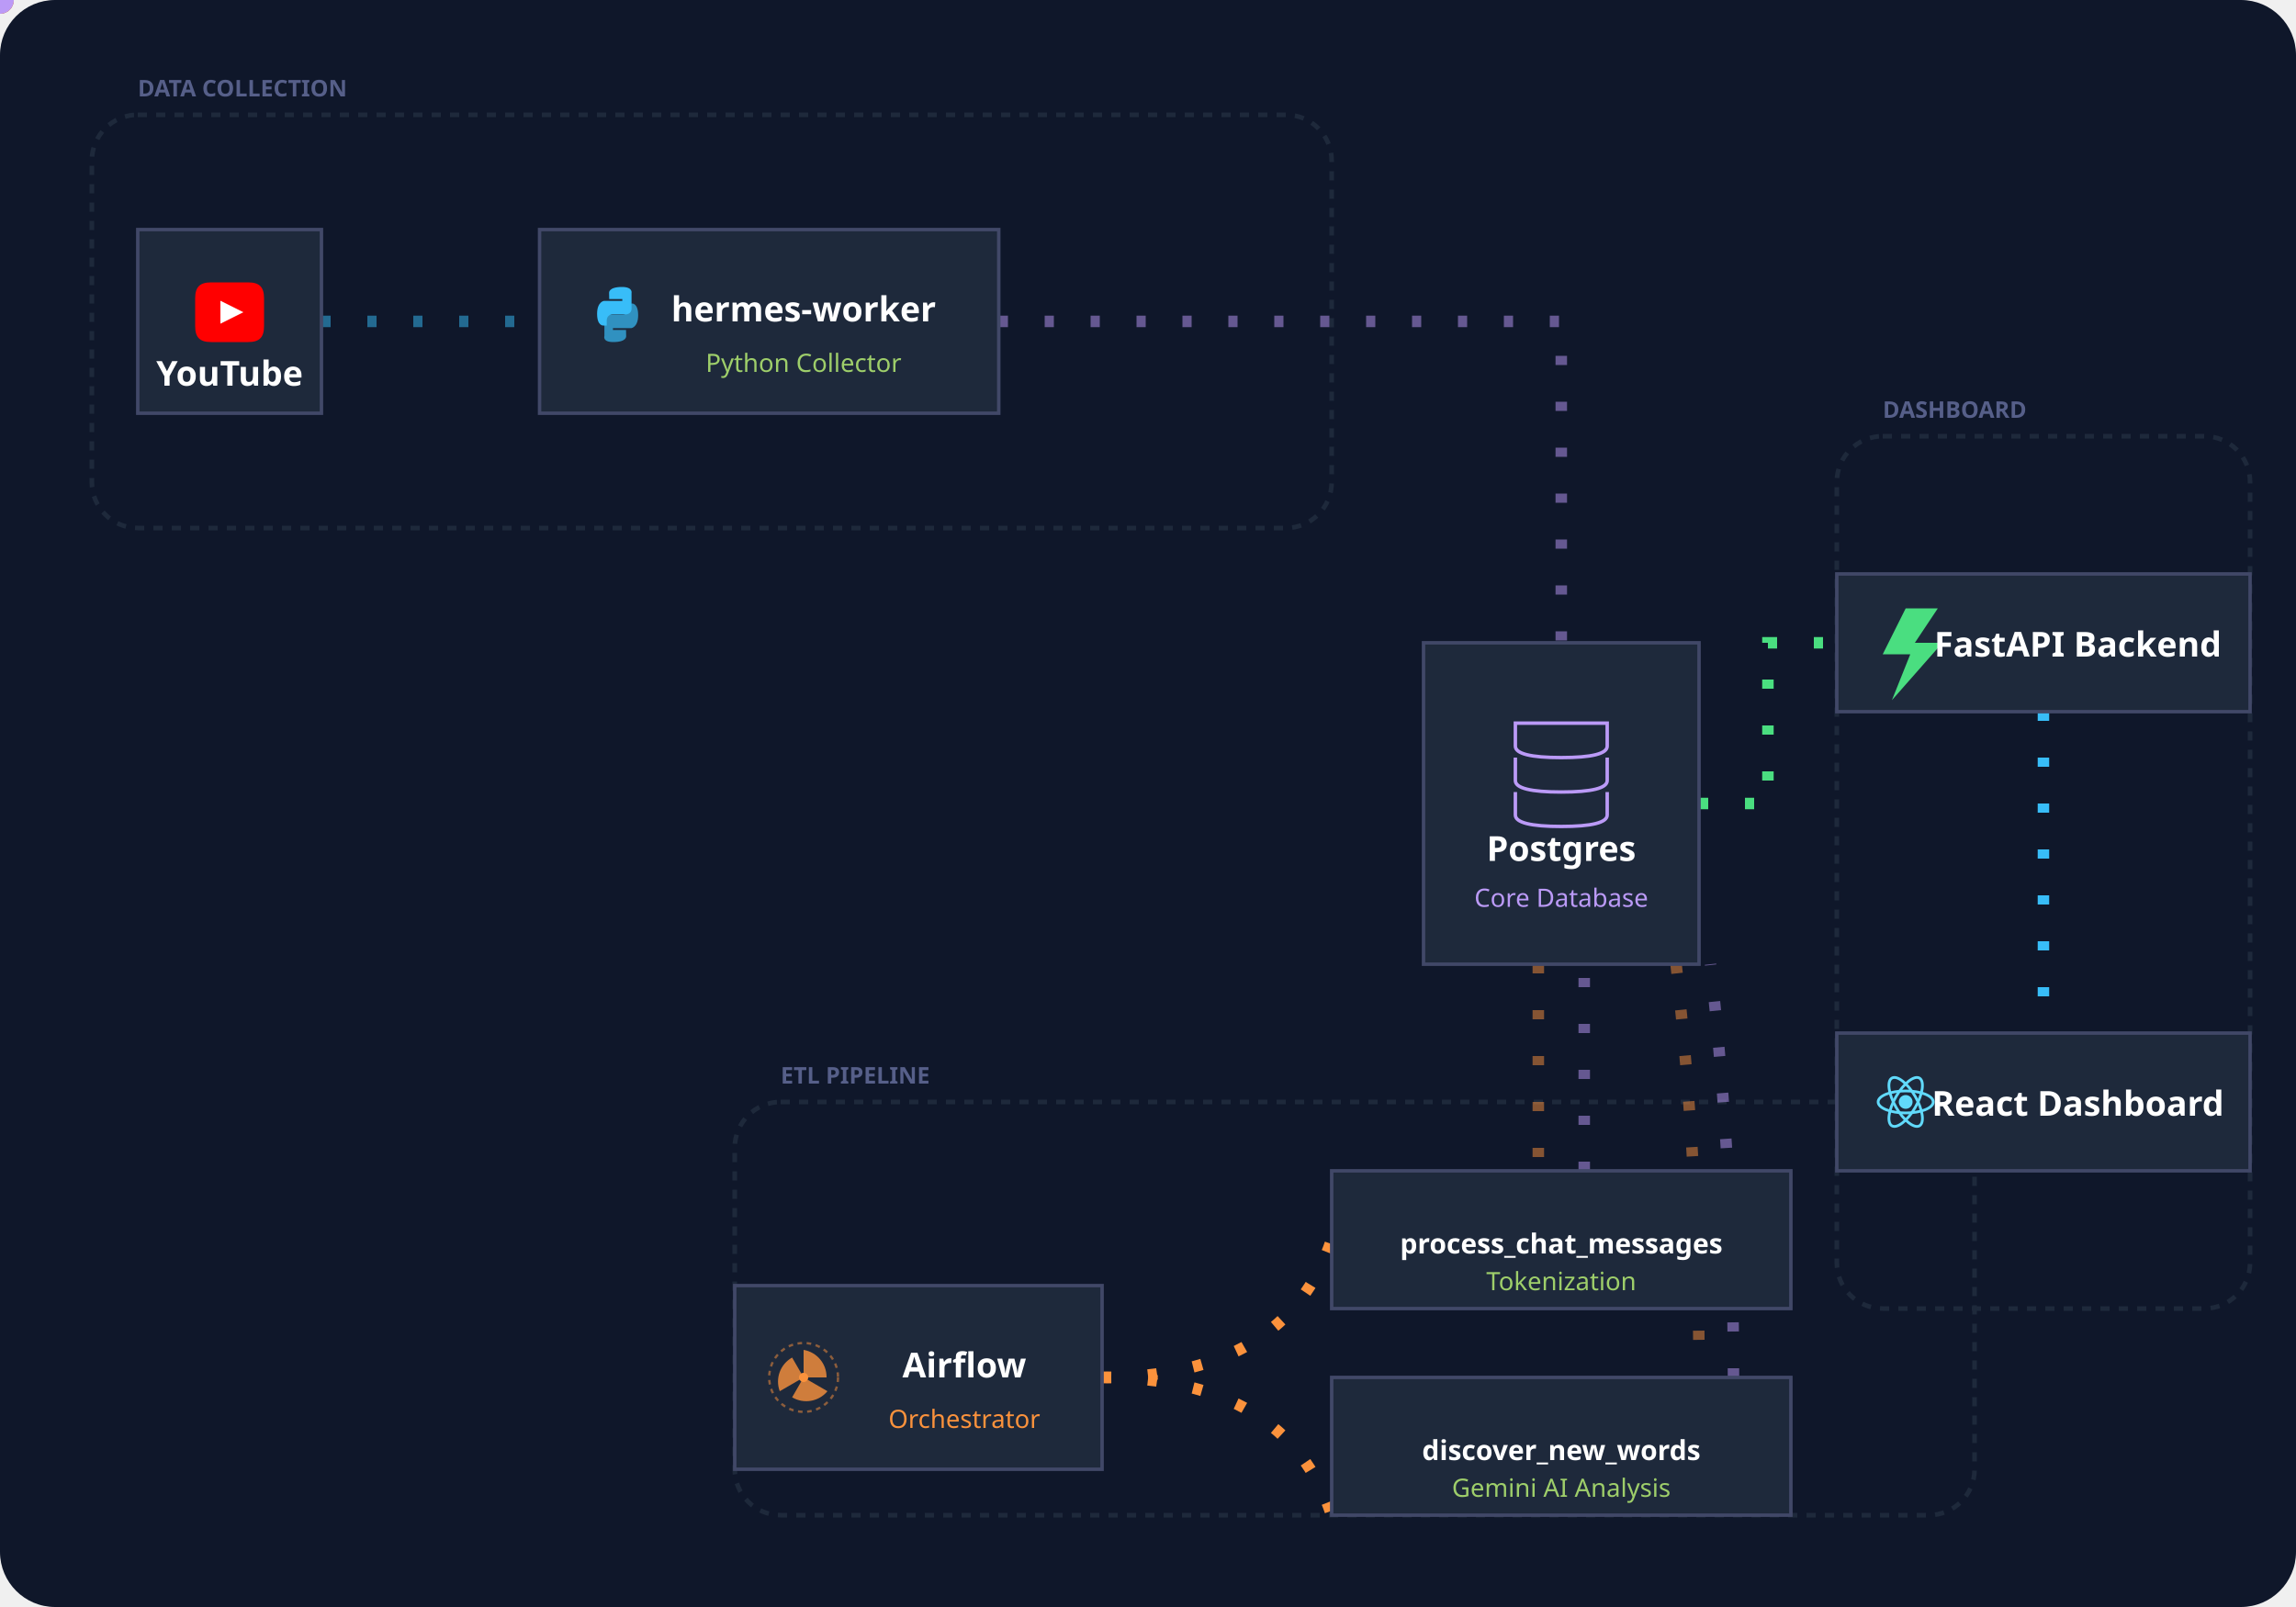
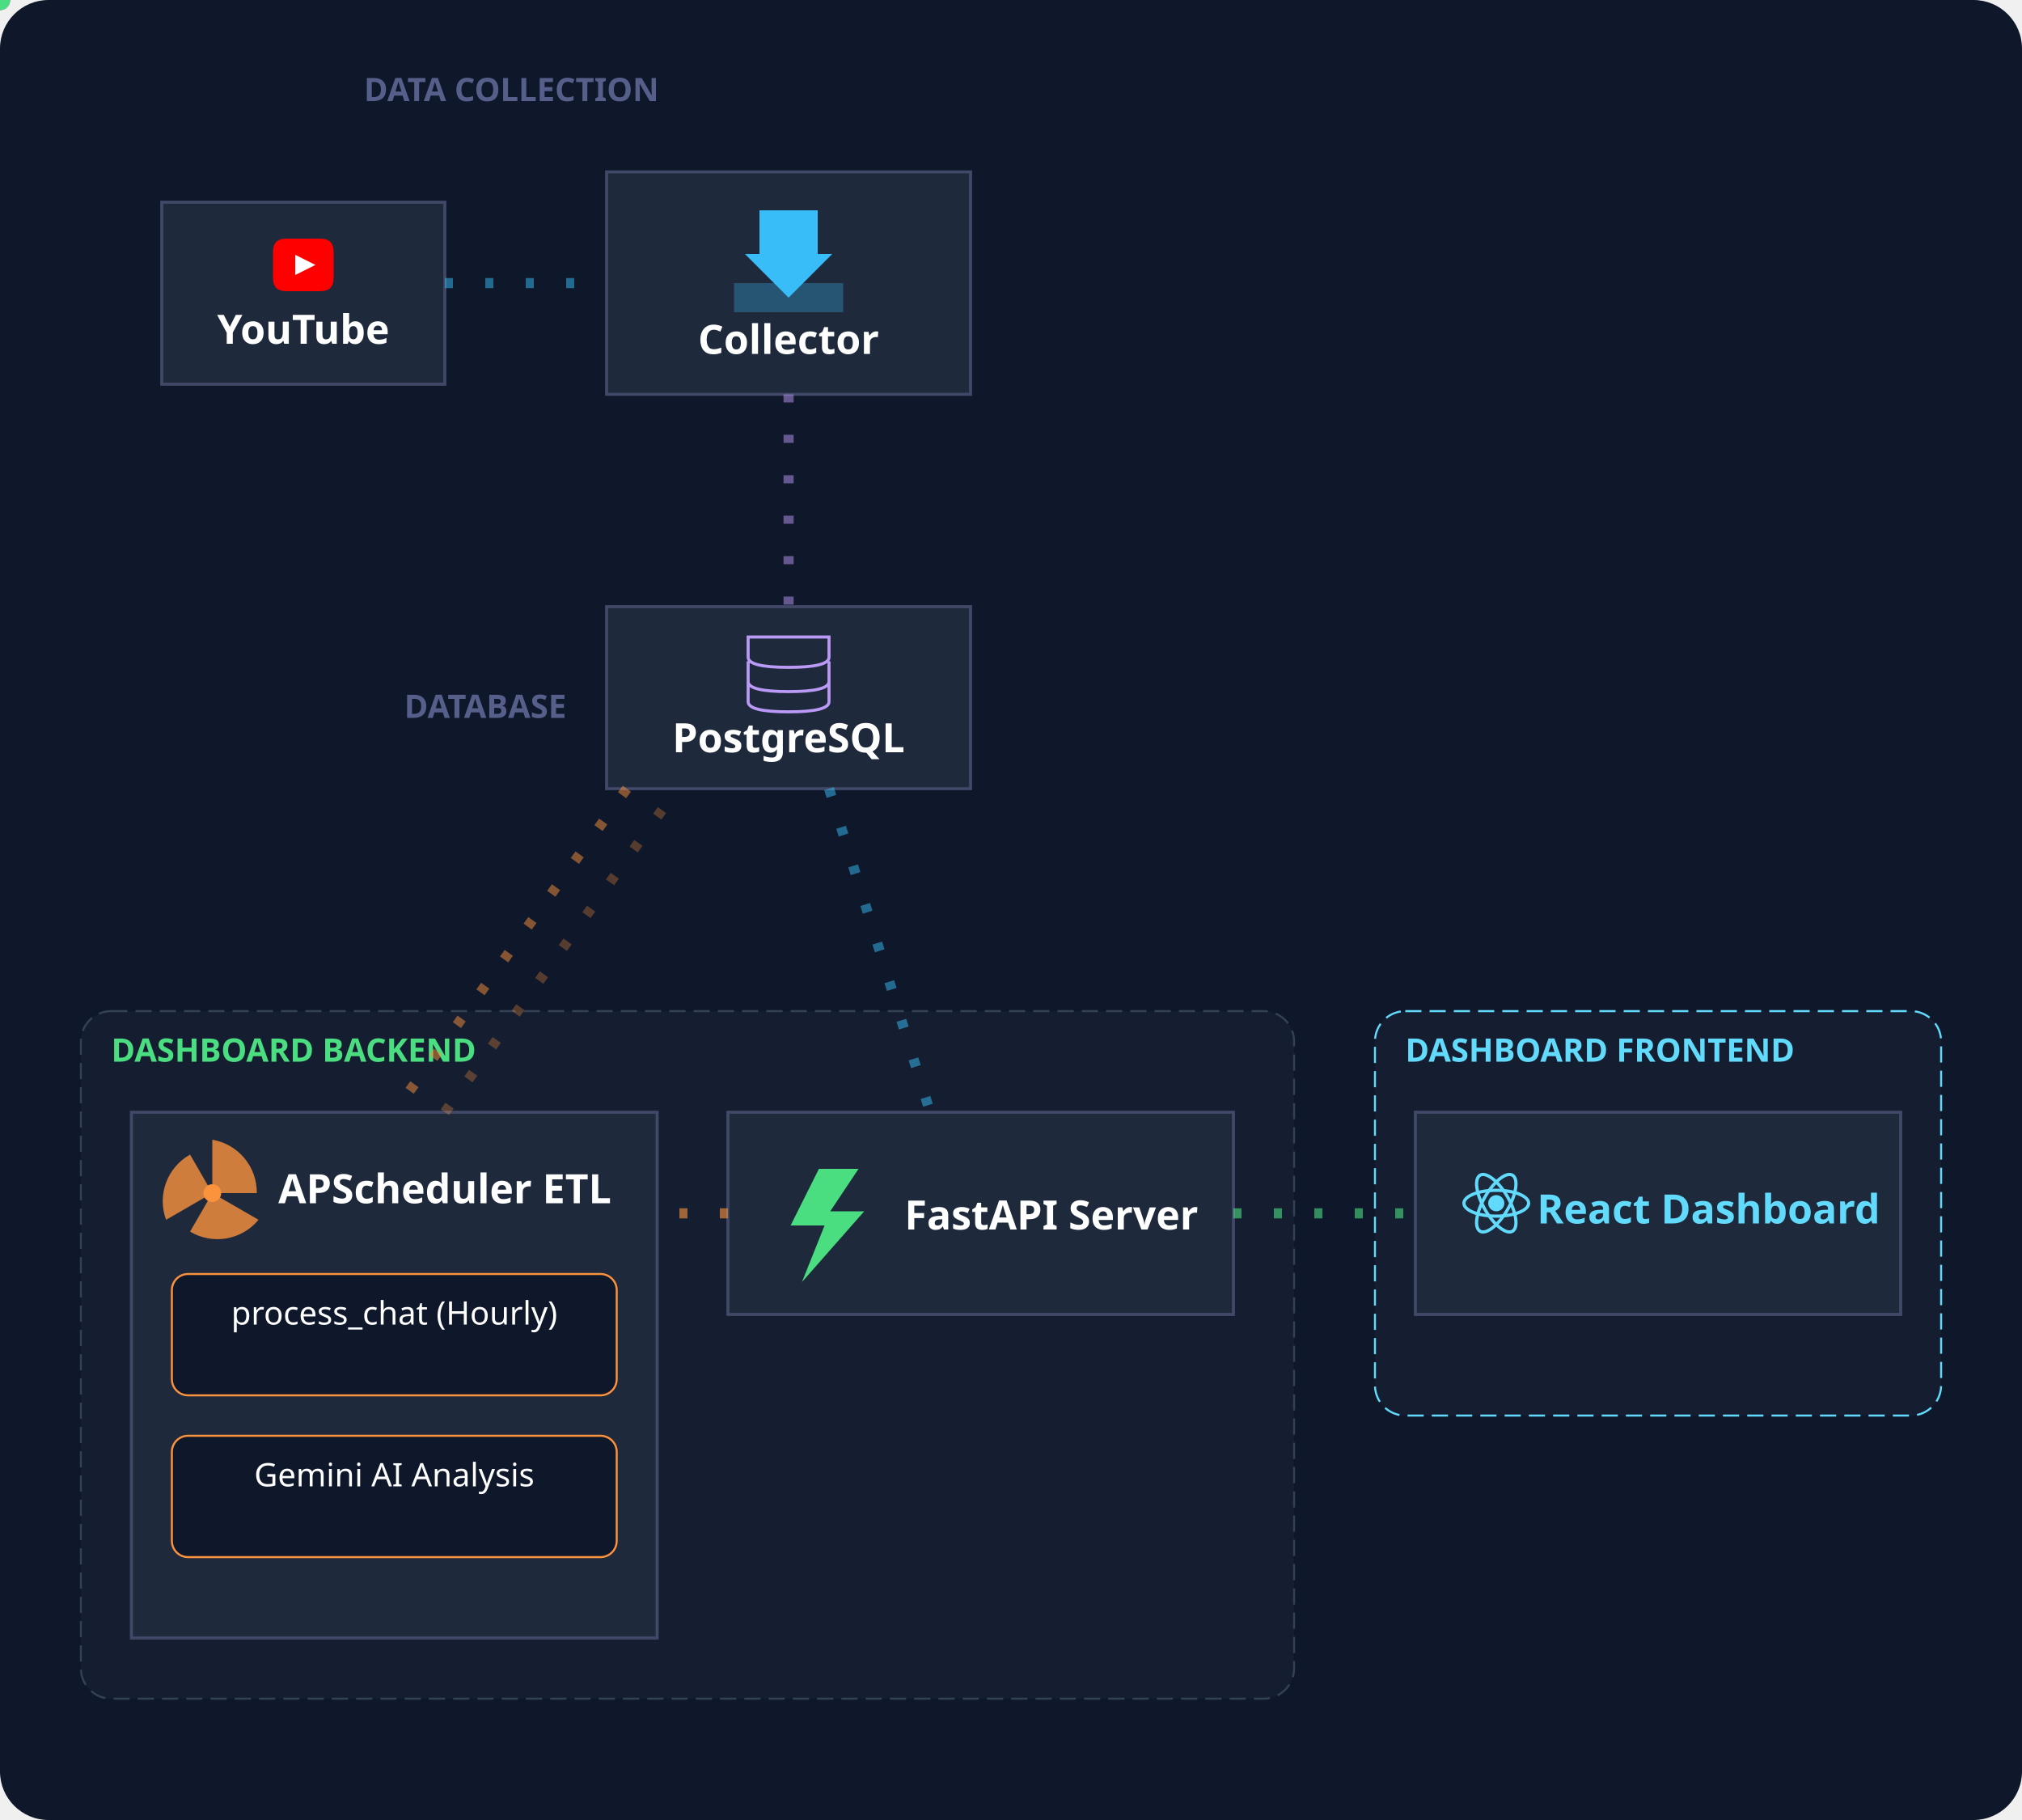
- <svg xmlns="http://www.w3.org/2000/svg" width="1000" height="700" viewBox="0 0 1000 700">
+ <svg xmlns="http://www.w3.org/2000/svg" width="1000" height="900" viewBox="0 0 1000 900">
  <style>
-     .node-rect{fill:#1e293b;stroke:#414868;stroke-width:1.5;rx:14}.group-box{fill:none;stroke:#1e293b;stroke-width:2;stroke-dasharray:4,4}text{font-family:sans-serif;fill:#c0caf5;font-size:13px}.t-title{font-weight:700;font-size:15px;fill:#fff}.t-label{font-size:11px;fill:#9ece6a}.t-group{font-weight:700;font-size:10px;fill:#565f89}.p-blue{stroke:#38bdf8}.p-blue,.p-orange,.p-purple{fill:none;stroke-width:5;stroke-dasharray:4 16}.p-orange{stroke:#fb923c}.p-purple{stroke:#bb9af7}
+     .node-rect{fill:#1e293b;stroke:#414868;stroke-width:1.5;rx:14}.group-box{fill:none;stroke:#1e293b;stroke-width:2;stroke-dasharray:4,4}
+     .sub-box{fill:#1e293b;fill-opacity:0.4;stroke:#334155;stroke-width:1;stroke-dasharray:8,4}
+     text{font-family:sans-serif;fill:#c0caf5;font-size:13px}.t-title{font-weight:700;font-size:20px;fill:#fff}
+     .t-label{font-size:16px;fill:#9ece6a}.t-group{font-weight:700;font-size:16px;fill:#565f89}
+     .p-blue{stroke:#38bdf8}.p-blue,.p-orange,.p-purple,.p-green{fill:none;stroke-width:5;stroke-dasharray:4 16}
+     .p-orange{stroke:#fb923c}.p-purple{stroke:#bb9af7}.p-green{stroke:#4ade80}
  </style>
-   <rect width="1000" height="700" rx="24" style="fill:#0f172a" />
-   <rect x="40" y="50" width="540" height="180" class="group-box" rx="20" />
-   <text x="60" y="42" class="t-group">DATA COLLECTION</text>
-   <rect x="320" y="480" width="540" height="180" class="group-box" rx="20" />
-   <text x="340" y="472" class="t-group">ETL PIPELINE</text>
-   <rect x="800" y="190" width="180" height="380" class="group-box" rx="20" />
-   <text x="820" y="182" class="t-group">DASHBOARD</text>
-   <path id="yt_to_worker" d="M140 140h95" class="p-blue" opacity=".5">
-     <animate attributeName="stroke-dashoffset" from="40" to="0" dur="1.5s" repeatCount="indefinite" />
-   </path>
-   <circle r="6" fill="#38bdf8">
-     <animateMotion dur="2s" repeatCount="indefinite">
-       <mpath href="#yt_to_worker" />
-     </animateMotion>
-   </circle>
-   <path id="worker_to_pg" d="M435 140h245v140" class="p-purple" opacity=".5">
-     <animate attributeName="stroke-dashoffset" from="40" to="0" dur="1.5s" repeatCount="indefinite" />
-   </path>
-   <circle r="6" fill="#bb9af7">
-     <animateMotion dur="2s" repeatCount="indefinite">
-       <mpath href="#worker_to_pg" />
-     </animateMotion>
-   </circle>
-   <path id="pg_to_process" d="M670 420v90" class="p-orange" opacity=".5" />
-   <circle r="6" fill="#fb923c">
-     <animateMotion dur="2s" repeatCount="indefinite">
-       <mpath href="#pg_to_process" />
-     </animateMotion>
-   </circle>
-   <path id="process_to_pg" d="M690 510v-90" class="p-purple" opacity=".5" />
-   <circle r="6" fill="#bb9af7">
-     <animateMotion dur="2s" repeatCount="indefinite">
-       <mpath href="#process_to_pg" />
-     </animateMotion>
-   </circle>
-   <path id="pg_to_discover" d="M730 420q10 90 10 180" class="p-orange" opacity=".5" />
-   <circle r="6" fill="#fb923c">
-     <animateMotion dur="2.5s" repeatCount="indefinite">
-       <mpath href="#pg_to_discover" />
-     </animateMotion>
-   </circle>
-   <path id="discover_to_pg" d="M755 600q0-90-10-180" class="p-purple" opacity=".5" />
-   <circle r="6" fill="#bb9af7">
-     <animateMotion dur="2.5s" repeatCount="indefinite">
-       <mpath href="#discover_to_pg" />
-     </animateMotion>
-   </circle>
-   <path d="M480 600q80 0 100-60" class="p-orange">
-     <animate attributeName="stroke-dashoffset" from="40" to="0" dur="1.5s" repeatCount="indefinite" />
-   </path>
-   <path d="M480 600q80 0 100 60" class="p-orange">
-     <animate attributeName="stroke-dashoffset" from="40" to="0" dur="1.5s" repeatCount="indefinite" />
-   </path>
-   <path d="M740 350h30v-70h30" style="fill:none;stroke:#4ade80;stroke-width:5;stroke-dasharray:4 16">
-     <animate attributeName="stroke-dashoffset" from="40" to="0" dur="1.5s" repeatCount="indefinite" />
-   </path>
-   <path d="M890 310v140" class="p-blue">
-     <animate attributeName="stroke-dashoffset" from="40" to="0" dur="1.5s" repeatCount="indefinite" />
-   </path>
-   <path class="node-rect" stroke="red" d="M60 100h80v80H60z" />
-   <path d="M85 130c0-5 2-7 7-7h16c5 0 7 2 7 7v12c0 5-2 7-7 7H92c-5 0-7-2-7-7z" fill="red" />
-   <path d="m96 131 10 5-10 5z" fill="#fff" />
-   <text x="40" y="68" text-anchor="middle" class="t-title" transform="translate(60 100)">YouTube</text>
-   <path class="node-rect" stroke="#38bdf8" d="M235 100h200v80H235z" />
-   <path d="M270.92 125c-6 0-5.64 2.58-5.64 2.58l.06 2.7h5.7v.78h-7.98s-3 .36-3 5.64 2.64 5.1 2.64 5.1h1.56v-2.22s-.06-2.64 2.64-2.64h5.58s2.58.06 2.58-2.52v-6.78s.66-2.64-4.14-2.64" fill="#38bdf8" />
-   <path d="M267.08 149c6 0 5.64-2.58 5.64-2.58l-.06-2.7h-5.7v-.78h7.98s3-.36 3-5.64-2.64-5.1-2.64-5.1h-1.56v2.22s.06 2.64-2.64 2.64h-5.28s-2.58-.06-2.58 2.52v6.78s-.96 2.64 3.84 2.64" fill="#38bdf8" opacity=".7" />
-   <text x="115" y="40" text-anchor="middle" class="t-title" transform="translate(235 100)">hermes-worker</text>
-   <text x="115" y="62" text-anchor="middle" class="t-label" transform="translate(235 100)">Python Collector</text>
-   <path class="node-rect" stroke="#bb9af7" d="M620 280h120v140H620z" />
-   <path d="M660 315h40v10q0 5-20 5t-20-5zm0 15v10q0 5 20 5t20-5v-10m-40 15v10q0 5 20 5t20-5v-10" fill="none" stroke="#bb9af7" stroke-width="1.5" />
-   <text x="60" y="95" text-anchor="middle" class="t-title" transform="translate(620 280)">Postgres</text>
-   <text x="60" y="115" text-anchor="middle" class="t-label" style="fill:#bb9af7" transform="translate(620 280)">Core Database</text>
-   <path class="node-rect" stroke="#fb923c" d="M320 560h160v80H320z" />
-   <g transform="translate(350 600)">
-     <g>
+   <rect width="1000" height="900" rx="24" style="fill:#0f172a" />
+   <text x="180" y="50" class="t-group">DATA COLLECTION</text>
+   <g transform="translate(80, 100)">
+     <path class="node-rect" stroke="red" d="M0 0h140v90H0z" />
+     <path d="M55 25c0-5 2-7 7-7h16c5 0 7 2 7 7v12c0 5-2 7-7 7H62c-5 0-7-2-7-7z" fill="red" />
+     <path d="m66 26 10 5-10 5z" fill="#fff" />
+     <text x="70" y="70" text-anchor="middle" class="t-title">YouTube</text>
+   </g>
+   <g transform="translate(300, 85)">
+     <path class="node-rect" stroke="#38bdf8" d="M0 0h180v110H0z" />
+     <g transform="translate(63, 10) scale(1.8)">
+       <path d="M0 25h30v8H0z" fill="#38bdf8" opacity=".3" />
+       <path d="M7 5 h16 v12 h4 L15 29 L3 17 h4 z" fill="#38bdf8" />
+     </g>
+     <text x="90" y="90" text-anchor="middle" class="t-title">Collector</text>
+   </g>
+   <g transform="translate(300, 300)">
+     <path class="node-rect" stroke="#bb9af7" d="M0 0h180v90H0z" />
+     <path d="M70 15h40v10q0 5-20 5t-20-5zm0 12v10q0 5 20 5t20-5v-10m-40 10v10q0 5 20 5t20-5v-10" fill="none" stroke="#bb9af7" stroke-width="1.5" />
+     <text x="90" y="72" text-anchor="middle" class="t-title">PostgreSQL</text>
+     <text x="-60" y="55" text-anchor="middle" class="t-group">DATABASE</text>
+   </g>
+   <rect x="40" y="500" width="600" height="340" class="sub-box" rx="15" />
+   <text x="55" y="525" class="t-group" style="fill:#4ade80">DASHBOARD BACKEND</text>
+   <g transform="translate(65, 550)">
+     <path class="node-rect" stroke="#fb923c" d="M0 0h260v260H0z" />
+     <g transform="translate(40, 40) scale(2.2)">
      <circle r="2" fill="#fb923c" />
-       <path d="M0-12A12 12 0 0 1 10 0H0ZM10.392 6A12 12 0 0 1-5 8.66L0 0Zm-20.784 0A12 12 0 0 1-5-8.66L0 0Z" fill="#fb923c" opacity=".8" />
-       <animateTransform attributeName="transform" type="rotate" from="0" to="360" dur="3s" repeatCount="indefinite" />
+       <path d="M0-12A12 12 0 0 1 10 0H0ZM10.392 6A12 12 0 0 1-5 8.66L0 0Zm-20.784 0A12 12 0 0 1-5-8.66L0 0Z" fill="#fb923c" opacity=".8">
+         <animateTransform attributeName="transform" type="rotate" from="0" to="360" dur="4s" repeatCount="indefinite" />
+       </path>
    </g>
-     <circle r="15" fill="none" stroke="#fb923c" stroke-dasharray="2,2" opacity=".5" />
+     <text x="155" y="45" text-anchor="middle" class="t-title">APScheduler ETL</text>
+     <rect x="20" y="80" width="220" height="60" rx="8" fill="#0f172a" stroke="#fb923c" stroke-width="1" />
+     <text x="130" y="105" text-anchor="middle" class="t-label" style="fill:#fff">process_chat (Hourly)</text>
+     <rect x="20" y="160" width="220" height="60" rx="8" fill="#0f172a" stroke="#fb923c" stroke-width="1" />
+     <text x="130" y="185" text-anchor="middle" class="t-label" style="fill:#fff">Gemini AI Analysis</text>
  </g>
-   <text x="100" y="40" text-anchor="middle" class="t-title" transform="translate(320 560)">Airflow</text>
-   <text x="100" y="62" text-anchor="middle" class="t-label" style="fill:#fb923c" transform="translate(320 560)">Orchestrator</text>
-   <path class="node-rect" stroke="#fb923c" d="M580 510h200v60H580z" />
-   <text x="100" y="36" text-anchor="middle" class="t-title" style="font-size:12px" transform="translate(580 510)">process_chat_messages</text>
-   <text x="100" y="52" text-anchor="middle" class="t-label" transform="translate(580 510)">Tokenization</text>
-   <path class="node-rect" stroke="#fb923c" d="M580 600h200v60H580z" />
-   <text x="100" y="36" text-anchor="middle" class="t-title" style="font-size:12px" transform="translate(580 600)">discover_new_words</text>
-   <text x="100" y="52" text-anchor="middle" class="t-label" transform="translate(580 600)">Gemini AI Analysis</text>
-   <path class="node-rect" stroke="#4ade80" d="M800 250h180v60H800z" />
-   <path d="m830 265-10 20h12l-8 20 22-25h-12l10-15z" fill="#4ade80" />
-   <text x="105" y="36" text-anchor="middle" class="t-title" transform="translate(800 250)">FastAPI Backend</text>
-   <g transform="translate(800 450)">
-     <path class="node-rect" stroke="#61dafb" fill="none" d="M0 0h180v60H0z" />
-     <g transform="translate(30, 30) scale(0.6)" stroke="#61dafb" stroke-width="2" fill="none">
+   <g transform="translate(360, 550)">
+     <path class="node-rect" stroke="#4ade80" d="M0 0h250v100H0z" />
+     <path d="m30 25-10 20h12l-8 20 22-25h-12l10-15z" fill="#4ade80" transform="translate(3, -7) scale(1.4)" />
+     <text x="160" y="58" text-anchor="middle" class="t-title">FastAPI Server</text>
+   </g>
+   <rect x="680" y="500" width="280" height="200" class="sub-box" rx="15" style="stroke:#61dafb" />
+   <text x="695" y="525" class="t-group" style="fill:#61dafb">DASHBOARD FRONTEND</text>
+   <g transform="translate(700, 550)">
+     <path class="node-rect" stroke="#61dafb" d="M0 0h240v100H0z" />
+     <g transform="translate(40, 45) scale(0.8)" stroke="#61dafb" stroke-width="2" fill="none">
      <ellipse rx="20" ry="8" />
      <ellipse rx="20" ry="8" transform="rotate(60)" />
      <ellipse rx="20" ry="8" transform="rotate(120)" />
      <circle r="4" fill="#61dafb" />
    </g>
-     <text x="105" y="36" text-anchor="middle" class="t-title" fill="#61dafb">React Dashboard</text>
+     <text x="145" y="55" text-anchor="middle" class="t-title" style="fill:#61dafb">React Dashboard</text>
  </g>
+   <path id="yt_to_coll" d="M220 140h80" class="p-blue" opacity=".5">
+     <animate attributeName="stroke-dashoffset" from="40" to="0" dur="1.5s" repeatCount="indefinite" />
+   </path>
+   <circle r="5" fill="#38bdf8">
+     <animateMotion dur="2s" repeatCount="indefinite">
+       <mpath href="#yt_to_coll" />
+     </animateMotion>
+   </circle>
+   <path id="coll_to_pg" d="M390 195v105" class="p-purple" opacity=".5">
+     <animate attributeName="stroke-dashoffset" from="40" to="0" dur="1.5s" repeatCount="indefinite" />
+   </path>
+   <circle r="5" fill="#bb9af7">
+     <animateMotion dur="2s" repeatCount="indefinite">
+       <mpath href="#coll_to_pg" />
+     </animateMotion>
+   </circle>
+   <path id="pg_to_etl" d="M310 390 L 195 550" class="p-orange" opacity=".5">
+     <animate attributeName="stroke-dashoffset" from="40" to="0" dur="1.5s" repeatCount="indefinite" />
+   </path>
+   <circle r="5" fill="#fb923c">
+     <animateMotion dur="2.5s" repeatCount="indefinite">
+       <mpath href="#pg_to_etl" />
+     </animateMotion>
+   </circle>
+   <path id="etl_to_pg" d="M220 550 L 335 390" class="p-orange" opacity=".3">
+     <animate attributeName="stroke-dashoffset" from="0" to="40" dur="1.5s" repeatCount="indefinite" />
+   </path>
+   <circle r="5" fill="#fb923c">
+     <animateMotion dur="2.5s" repeatCount="indefinite">
+       <mpath href="#etl_to_pg" />
+     </animateMotion>
+   </circle>
+   <path id="pg_to_api" d="M410 390 L 460 550" class="p-blue" opacity=".5">
+     <animate attributeName="stroke-dashoffset" from="40" to="0" dur="1.5s" repeatCount="indefinite" />
+   </path>
+   <circle r="5" fill="#38bdf8">
+     <animateMotion dur="2s" repeatCount="indefinite">
+       <mpath href="#pg_to_api" />
+     </animateMotion>
+   </circle>
+   <path id="api_to_etl" d="M360 600 L 325 600" class="p-orange" opacity=".6" stroke-dasharray="4 4">
+     <animate attributeName="stroke-dashoffset" from="40" to="0" dur="1.5s" repeatCount="indefinite" />
+   </path>
+   <circle r="4" fill="#fb923c">
+     <animateMotion dur="1.8s" repeatCount="indefinite">
+       <mpath href="#api_to_etl" />
+     </animateMotion>
+   </circle>
+   <path id="api_to_fe" d="M610 600 h90" class="p-green" opacity=".6">
+     <animate attributeName="stroke-dashoffset" from="40" to="0" dur="1.5s" repeatCount="indefinite" />
+   </path>
+   <circle r="5" fill="#4ade80">
+     <animateMotion dur="1.5s" repeatCount="indefinite">
+       <mpath href="#api_to_fe" />
+     </animateMotion>
+   </circle>
</svg>
